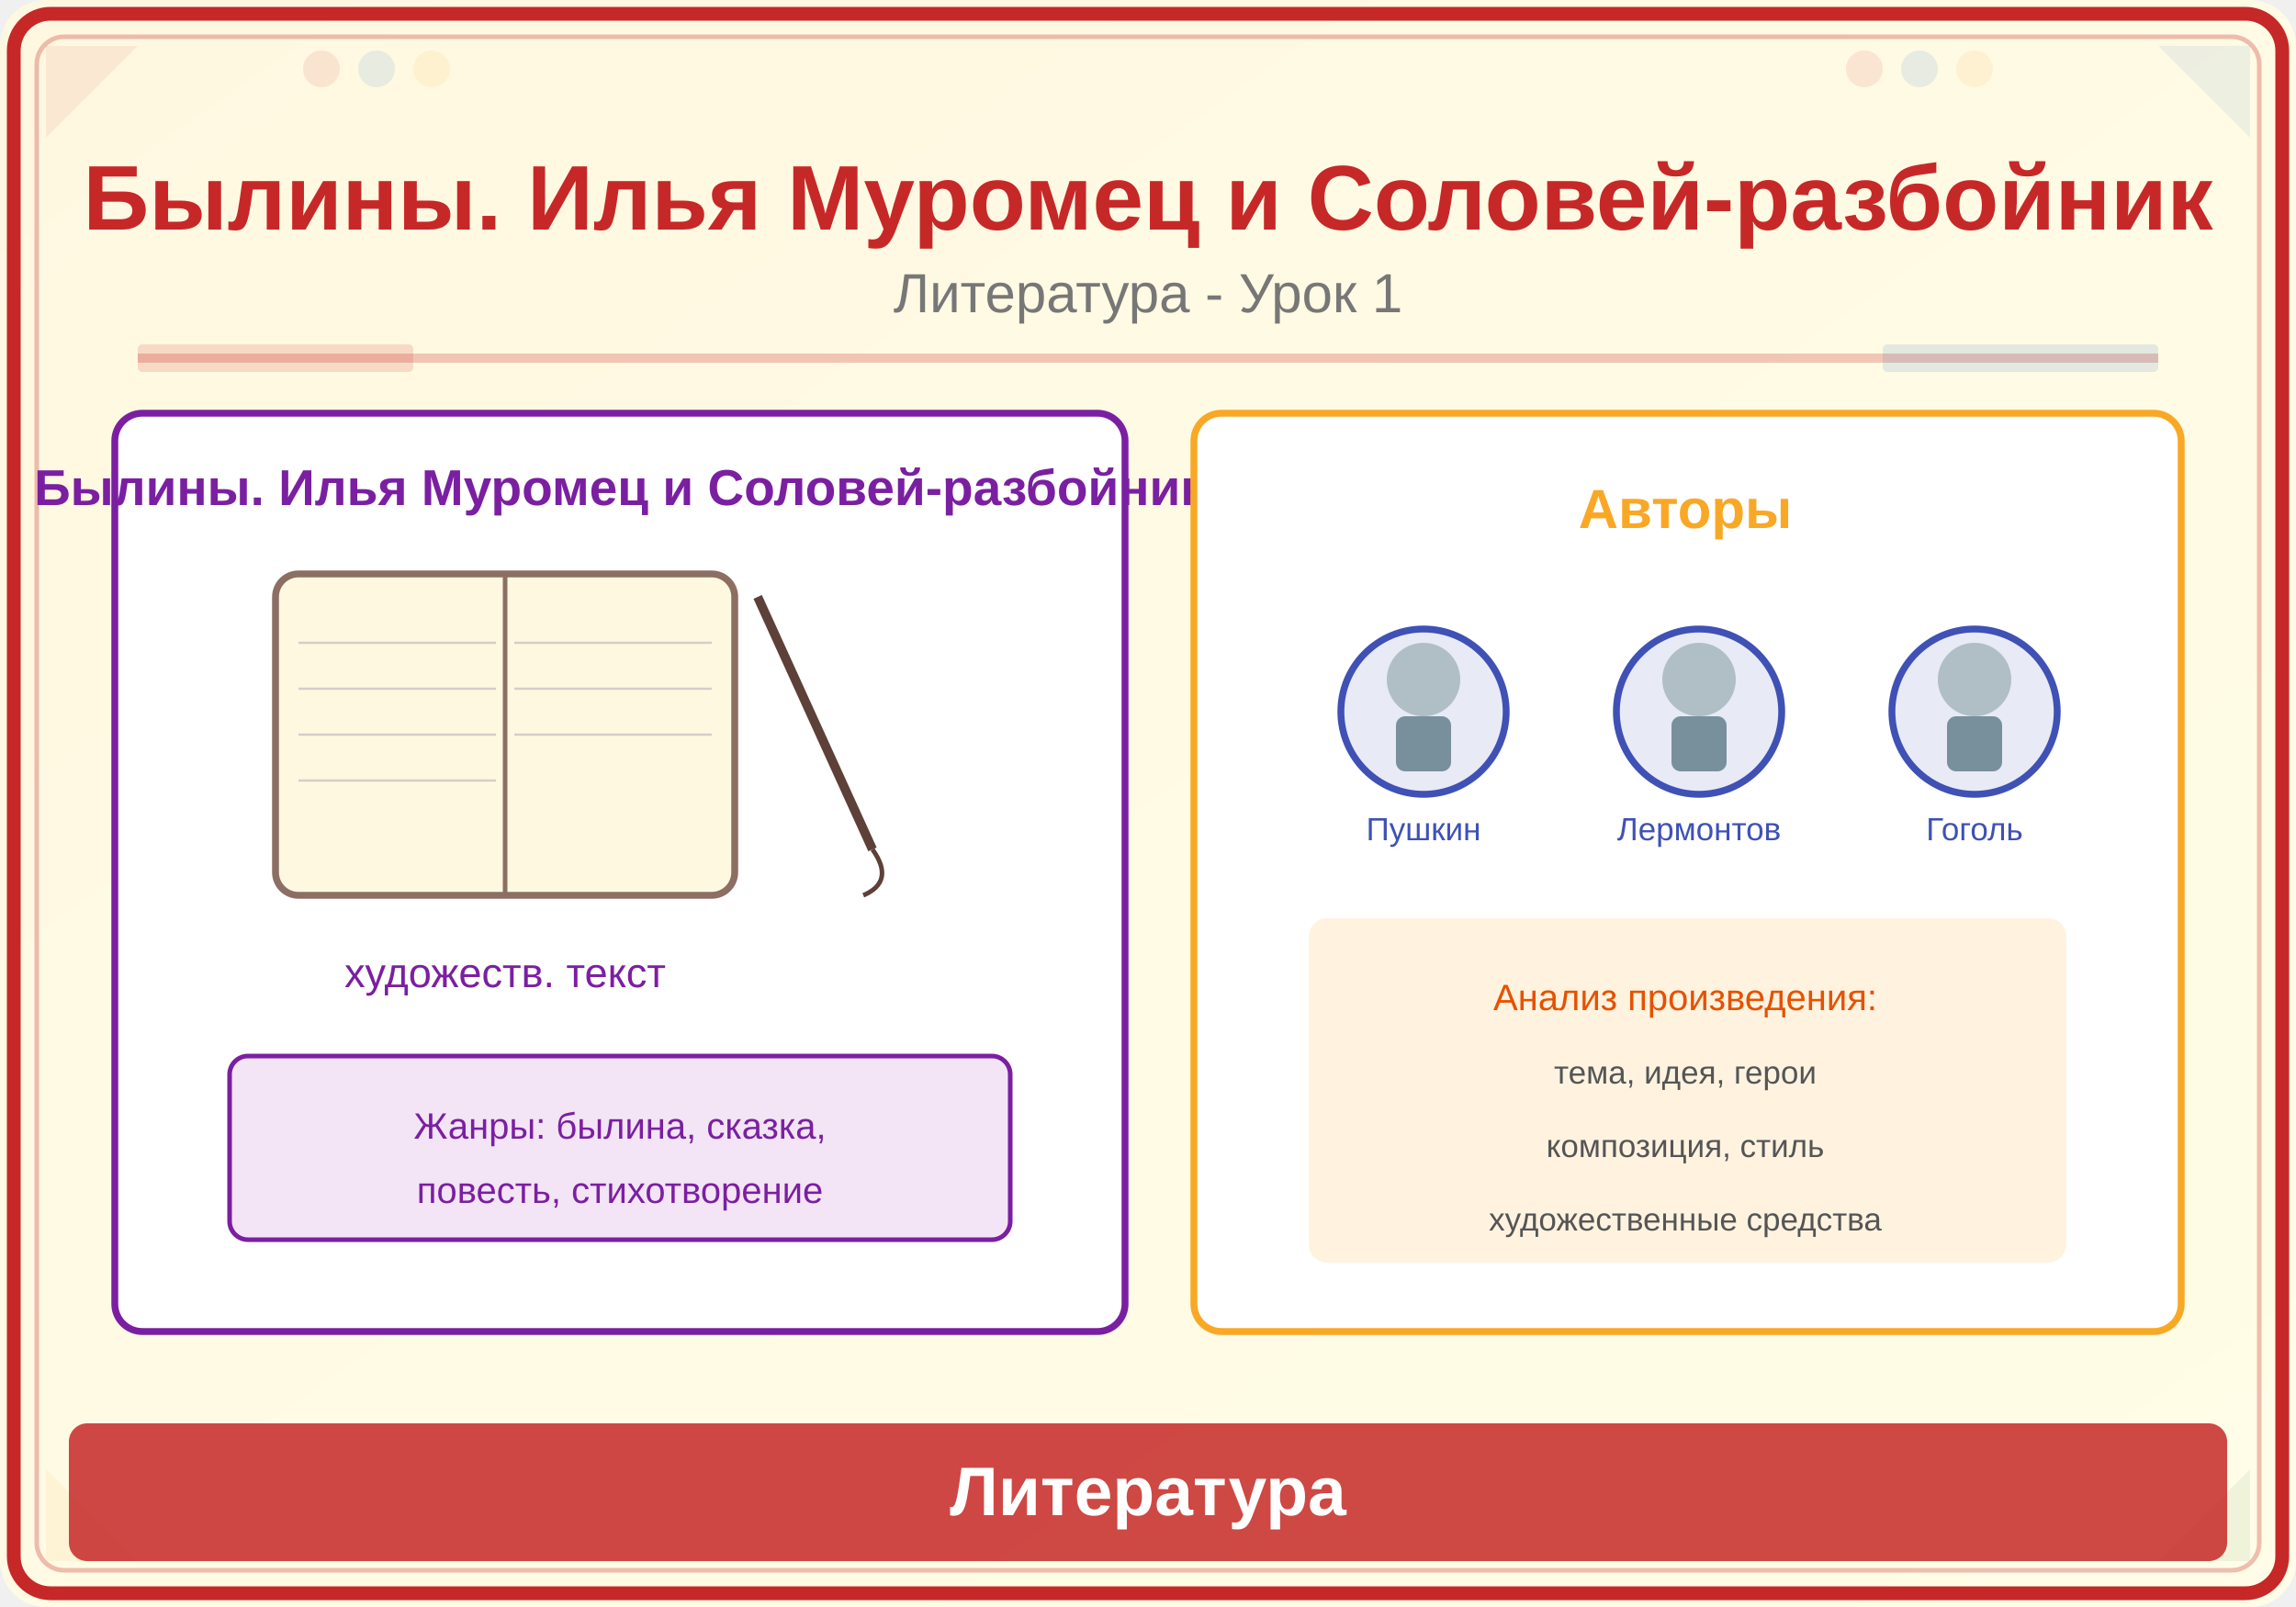
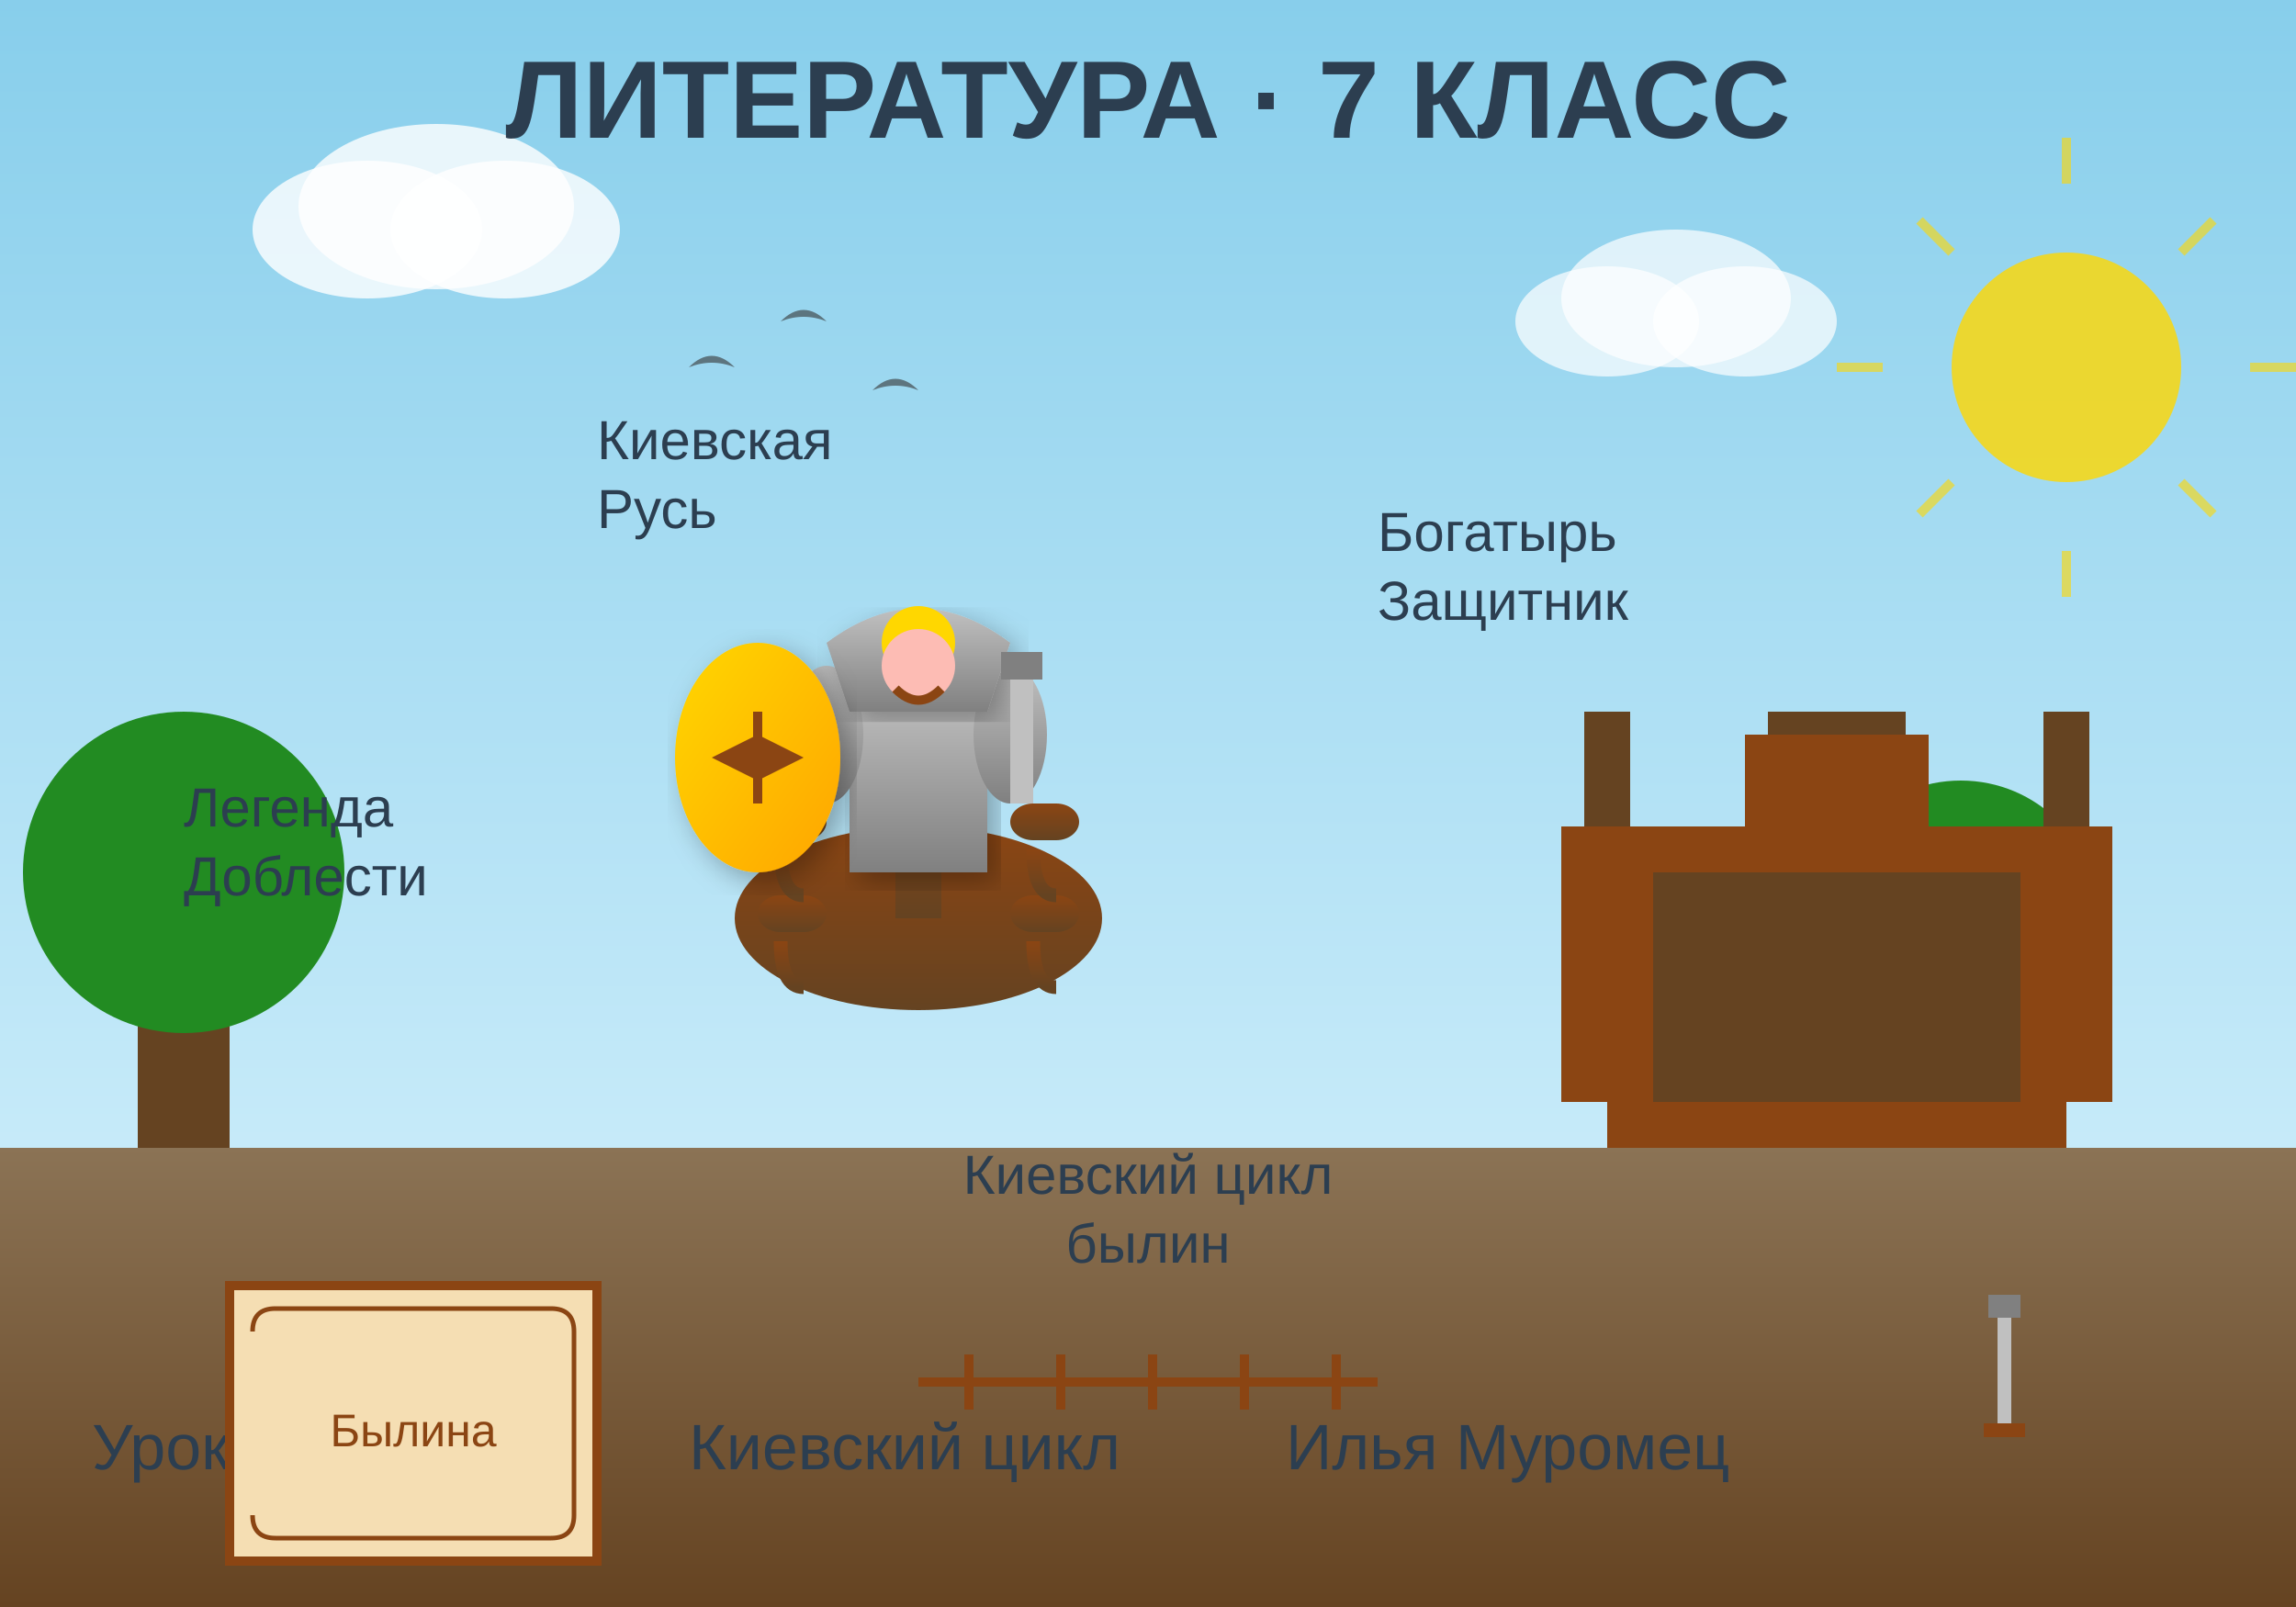
<svg xmlns="http://www.w3.org/2000/svg" viewBox="0 0 500 350">
  <defs>
-     <linearGradient id="bg" x1="0" y1="0" x2="1" y2="1">
-       <stop offset="0%" stop-color="#FFF8E1" />
-       <stop offset="100%" stop-color="#FFFDE7" />
+     <linearGradient id="skyGrad" x1="0%" y1="0%" x2="0%" y2="100%">
+       <stop offset="0%" style="stop-color:#87CEEB;stop-opacity:1" />
+       <stop offset="100%" style="stop-color:#E0F6FF;stop-opacity:1" />
    </linearGradient>
+     <linearGradient id="groundGrad" x1="0%" y1="0%" x2="0%" y2="100%">
+       <stop offset="0%" style="stop-color:#8B7355;stop-opacity:1" />
+       <stop offset="100%" style="stop-color:#654321;stop-opacity:1" />
+     </linearGradient>
+     <linearGradient id="horseGrad" x1="0%" y1="0%" x2="0%" y2="100%">
+       <stop offset="0%" style="stop-color:#8B4513;stop-opacity:1" />
+       <stop offset="100%" style="stop-color:#654321;stop-opacity:1" />
+     </linearGradient>
+     <linearGradient id="armorGrad" x1="0%" y1="0%" x2="0%" y2="100%">
+       <stop offset="0%" style="stop-color:#C0C0C0;stop-opacity:1" />
+       <stop offset="100%" style="stop-color:#808080;stop-opacity:1" />
+     </linearGradient>
+     <linearGradient id="shieldGrad" x1="0%" y1="0%" x2="100%" y2="100%">
+       <stop offset="0%" style="stop-color:#FFD700;stop-opacity:1" />
+       <stop offset="100%" style="stop-color:#FFA500;stop-opacity:1" />
+     </linearGradient>
+     <filter id="shadow">
+       <feDropShadow dx="2" dy="2" stdDeviation="3" flood-opacity="0.3" />
+     </filter>
  </defs>
-   <rect width="500" height="350" fill="url(#bg)" rx="10" />
-   <rect x="3" y="3" width="494" height="344" rx="8" fill="none" stroke="#C62828" stroke-width="3" />
-   <rect x="8" y="8" width="484" height="334" rx="6" fill="none" stroke="#C62828" stroke-width="1" opacity="0.3" />
-   <polygon points="10,10 30,10 10,30" fill="#C62828" opacity="0.08" />
-   <polygon points="490,10 470,10 490,30" fill="#1565C0" opacity="0.08" />
-   <polygon points="10,340 30,340 10,320" fill="#F9A825" opacity="0.08" />
-   <polygon points="490,340 470,340 490,320" fill="#2E7D32" opacity="0.08" />
-   <circle cx="70" cy="15" r="4" fill="#C62828" opacity="0.1" />
-   <circle cx="82" cy="15" r="4" fill="#1565C0" opacity="0.1" />
-   <circle cx="94" cy="15" r="4" fill="#F9A825" opacity="0.1" />
-   <circle cx="406" cy="15" r="4" fill="#C62828" opacity="0.1" />
-   <circle cx="418" cy="15" r="4" fill="#1565C0" opacity="0.1" />
-   <circle cx="430" cy="15" r="4" fill="#F9A825" opacity="0.1" />
-   <text x="250" y="50" font-family="Arial,sans-serif" font-size="20" font-weight="bold" fill="#C62828" text-anchor="middle">Былины. Илья Муромец и Соловей-разбойник</text>
-   <text x="250" y="68" font-family="Arial,sans-serif" font-size="12" fill="#777" text-anchor="middle">Литература - Урок 1</text>
-   <line x1="30" y1="78" x2="470" y2="78" stroke="#C62828" stroke-width="2" opacity="0.25" />
-   <rect x="30" y="75" width="60" height="6" fill="#C62828" opacity="0.15" rx="1" />
-   <rect x="410" y="75" width="60" height="6" fill="#1565C0" opacity="0.12" rx="1" />
-   <rect x="25" y="90" width="220" height="200" rx="6" fill="white" stroke="#7B1FA2" stroke-width="1.5" />
-   <text x="135" y="110" font-family="Arial,sans-serif" font-size="11" fill="#7B1FA2" text-anchor="middle" font-weight="bold">Былины. Илья Муромец и Соловей-разбойник</text>
-   <rect x="60" y="125" width="100" height="70" rx="5" fill="#FFF8E1" stroke="#8D6E63" stroke-width="1.5" />
-   <line x1="110" y1="125" x2="110" y2="195" stroke="#8D6E63" stroke-width="1" />
-   <line x1="65" y1="140" x2="108" y2="140" stroke="#D7CCC8" stroke-width="0.5" />
-   <line x1="65" y1="150" x2="108" y2="150" stroke="#D7CCC8" stroke-width="0.5" />
-   <line x1="65" y1="160" x2="108" y2="160" stroke="#D7CCC8" stroke-width="0.5" />
-   <line x1="65" y1="170" x2="108" y2="170" stroke="#D7CCC8" stroke-width="0.5" />
-   <line x1="112" y1="140" x2="155" y2="140" stroke="#D7CCC8" stroke-width="0.5" />
-   <line x1="112" y1="150" x2="155" y2="150" stroke="#D7CCC8" stroke-width="0.5" />
-   <line x1="112" y1="160" x2="155" y2="160" stroke="#D7CCC8" stroke-width="0.5" />
-   <line x1="165" y1="130" x2="190" y2="185" stroke="#5D4037" stroke-width="2" />
-   <path d="M190,185 Q195,192 188,195" stroke="#5D4037" stroke-width="1" fill="none" />
-   <text x="110" y="215" font-family="Arial,sans-serif" font-size="9" fill="#7B1FA2" text-anchor="middle">художеств. текст</text>
-   <rect x="50" y="230" width="170" height="40" rx="4" fill="#F3E5F5" stroke="#7B1FA2" stroke-width="1" />
-   <text x="135" y="248" font-family="Arial,sans-serif" font-size="8" fill="#7B1FA2" text-anchor="middle">Жанры: былина, сказка,</text>
-   <text x="135" y="262" font-family="Arial,sans-serif" font-size="8" fill="#7B1FA2" text-anchor="middle">повесть, стихотворение</text>
-   <rect x="260" y="90" width="215" height="200" rx="6" fill="white" stroke="#F9A825" stroke-width="1.5" />
-   <text x="367" y="115" font-family="Arial,sans-serif" font-size="12" fill="#F9A825" text-anchor="middle" font-weight="bold">Авторы</text>
-   <circle cx="310" cy="155" r="18" fill="#E8EAF6" stroke="#3F51B5" stroke-width="1.5" />
-   <circle cx="310" cy="148" r="8" fill="#B0BEC5" />
-   <rect x="304" y="156" width="12" height="12" rx="2" fill="#78909C" />
-   <text x="310" y="183" font-family="Arial,sans-serif" font-size="7" fill="#3F51B5" text-anchor="middle">Пушкин</text>
-   <circle cx="370" cy="155" r="18" fill="#E8EAF6" stroke="#3F51B5" stroke-width="1.5" />
-   <circle cx="370" cy="148" r="8" fill="#B0BEC5" />
-   <rect x="364" y="156" width="12" height="12" rx="2" fill="#78909C" />
-   <text x="370" y="183" font-family="Arial,sans-serif" font-size="7" fill="#3F51B5" text-anchor="middle">Лермонтов</text>
-   <circle cx="430" cy="155" r="18" fill="#E8EAF6" stroke="#3F51B5" stroke-width="1.5" />
-   <circle cx="430" cy="148" r="8" fill="#B0BEC5" />
-   <rect x="424" y="156" width="12" height="12" rx="2" fill="#78909C" />
-   <text x="430" y="183" font-family="Arial,sans-serif" font-size="7" fill="#3F51B5" text-anchor="middle">Гоголь</text>
-   <rect x="285" y="200" width="165" height="75" rx="4" fill="#FFF3E0" />
-   <text x="367" y="220" font-family="Arial,sans-serif" font-size="8" fill="#E65100" text-anchor="middle">Анализ произведения:</text>
-   <text x="367" y="236" font-family="Arial,sans-serif" font-size="7" fill="#555" text-anchor="middle">тема, идея, герои</text>
-   <text x="367" y="252" font-family="Arial,sans-serif" font-size="7" fill="#555" text-anchor="middle">композиция, стиль</text>
-   <text x="367" y="268" font-family="Arial,sans-serif" font-size="7" fill="#555" text-anchor="middle">художественные средства</text>
-   <rect x="15" y="310" width="470" height="30" rx="4" fill="#C62828" opacity="0.85" />
-   <text x="250" y="330" font-family="Arial,sans-serif" font-size="15" text-anchor="middle" fill="white" font-weight="bold">Литература</text>
+   <rect width="500" height="350" fill="url(#skyGrad)" />
+   <ellipse cx="80" cy="50" rx="25" ry="15" fill="white" opacity="0.8" />
+   <ellipse cx="95" cy="45" rx="30" ry="18" fill="white" opacity="0.8" />
+   <ellipse cx="110" cy="50" rx="25" ry="15" fill="white" opacity="0.8" />
+   <ellipse cx="350" cy="70" rx="20" ry="12" fill="white" opacity="0.7" />
+   <ellipse cx="365" cy="65" rx="25" ry="15" fill="white" opacity="0.7" />
+   <ellipse cx="380" cy="70" rx="20" ry="12" fill="white" opacity="0.7" />
+   <rect x="0" y="250" width="500" height="100" fill="url(#groundGrad)" />
+   <g id="tree1">
+     <rect x="30" y="200" width="20" height="50" fill="#654321" />
+     <circle cx="40" cy="190" r="35" fill="#228B22" />
+   </g>
+   <g id="tree2">
+     <rect x="420" y="210" width="15" height="40" fill="#654321" />
+     <circle cx="427" cy="200" r="30" fill="#228B22" />
+   </g>
+   <g id="illya" transform="translate(200, 150)">
+     <g id="horse">
+       <ellipse cx="0" cy="50" rx="40" ry="20" fill="url(#horseGrad)" />
+       <rect x="-5" y="20" width="10" height="30" fill="url(#horseGrad)" />
+       <rect x="-35" y="45" rx="5" ry="5" width="15" height="8" fill="url(#horseGrad)" />
+       <rect x="20" y="45" rx="5" ry="5" width="15" height="8" fill="url(#horseGrad)" />
+       <rect x="-35" y="25" rx="5" ry="5" width="15" height="8" fill="url(#horseGrad)" />
+       <rect x="20" y="25" rx="5" ry="5" width="15" height="8" fill="url(#horseGrad)" />
+       <path d="M-30 55 Q-30 65 -25 65" stroke="url(#horseGrad)" stroke-width="3" fill="none" />
+       <path d="M25 55 Q25 65 30 65" stroke="url(#horseGrad)" stroke-width="3" fill="none" />
+       <path d="M-30 35 Q-30 45 -25 45" stroke="url(#horseGrad)" stroke-width="3" fill="none" />
+       <path d="M25 35 Q25 45 30 45" stroke="url(#horseGrad)" stroke-width="3" fill="none" />
+     </g>
+     <g id="warrior">
+       <rect x="-15" y="0" width="30" height="40" fill="url(#armorGrad)" filter="url(#shadow)" />
+       <ellipse cx="-20" cy="10" rx="8" ry="15" fill="url(#armorGrad)" />
+       <ellipse cx="20" cy="10" rx="8" ry="15" fill="url(#armorGrad)" />
+       <path d="M-20 -10 Q0 -25 20 -10 L15 5 L-15 5 Z" fill="url(#armorGrad)" filter="url(#shadow)" />
+       <circle cx="0" cy="-10" r="8" fill="#FFD700" />
+       <ellipse cx="-35" cy="15" rx="18" ry="25" fill="url(#shieldGrad)" filter="url(#shadow)" />
+       <path d="M-35 5 Q-35 15 -35 25 L-35 20 Q-35 15 -35 10" stroke="#8B4513" stroke-width="2" fill="none" />
+       <path d="M-35 20 L-45 15 L-35 10 L-25 15 Z" fill="#8B4513" />
+       <rect x="20" y="-5" width="5" height="30" fill="#C0C0C0" />
+       <rect x="18" y="-8" width="9" height="6" fill="#808080" />
+       <circle cx="0" cy="-5" r="8" fill="#FDBCB4" />
+       <path d="M-5 0 Q0 5 5 0" stroke="#8B4513" stroke-width="2" fill="none" />
+     </g>
+   </g>
+   <g id="kiev-castle" transform="translate(350, 180)">
+     <rect x="0" y="0" width="100" height="70" fill="#8B4513" />
+     <rect x="10" y="10" width="80" height="50" fill="#654321" />
+     <rect x="30" y="-20" width="40" height="20" fill="#8B4513" />
+     <rect x="35" y="-25" width="30" height="5" fill="#654321" />
+     <rect x="-10" y="0" width="20" height="60" fill="#8B4513" />
+     <rect x="90" y="0" width="20" height="60" fill="#8B4513" />
+     <rect x="-5" y="-25" width="10" height="25" fill="#654321" />
+     <rect x="95" y="-25" width="10" height="25" fill="#654321" />
+   </g>
+   <text x="250" y="30" text-anchor="middle" font-family="Arial, sans-serif" font-size="24" font-weight="bold" fill="#2C3E50">
+     ЛИТЕРАТУРА · 7 КЛАСС
+   </text>
+   <text x="20" y="320" font-family="Arial, sans-serif" font-size="14" fill="#2C3E50">Урок 1. Былины</text>
+   <text x="150" y="320" font-family="Arial, sans-serif" font-size="14" fill="#2C3E50">Киевский цикл</text>
+   <text x="280" y="320" font-family="Arial, sans-serif" font-size="14" fill="#2C3E50">Илья Муромец</text>
+   <g id="scroll" transform="translate(50, 280)">
+     <rect x="0" y="0" width="80" height="60" fill="#F5DEB3" stroke="#8B4513" stroke-width="2" />
+     <path d="M5 10 Q5 5 10 5 L70 5 Q75 5 75 10 L75 50 Q75 55 70 55 L10 55 Q5 55 5 50" fill="none" stroke="#8B4513" stroke-width="1" />
+     <text x="40" y="35" text-anchor="middle" font-family="Arial, sans-serif" font-size="10" fill="#8B4513">Былина</text>
+   </g>
+   <g id="sword-icon" transform="translate(420, 280)">
+     <rect x="15" y="5" width="3" height="25" fill="#C0C0C0" />
+     <rect x="13" y="2" width="7" height="5" fill="#808080" />
+     <rect x="12" y="30" width="9" height="3" fill="#8B4513" />
+   </g>
+   <g id="pattern" transform="translate(200, 300)">
+     <rect x="0" y="0" width="100" height="2" fill="#8B4513" />
+     <rect x="10" y="-5" width="2" height="12" fill="#8B4513" />
+     <rect x="30" y="-5" width="2" height="12" fill="#8B4513" />
+     <rect x="50" y="-5" width="2" height="12" fill="#8B4513" />
+     <rect x="70" y="-5" width="2" height="12" fill="#8B4513" />
+     <rect x="90" y="-5" width="2" height="12" fill="#8B4513" />
+   </g>
+   <text x="40" y="180" font-family="Arial, sans-serif" font-size="12" fill="#2C3E50">Легенда</text>
+   <text x="40" y="195" font-family="Arial, sans-serif" font-size="12" fill="#2C3E50">Доблести</text>
+   <text x="300" y="120" font-family="Arial, sans-serif" font-size="12" fill="#2C3E50">Богатырь</text>
+   <text x="300" y="135" font-family="Arial, sans-serif" font-size="12" fill="#2C3E50">Защитник</text>
+   <text x="130" y="100" font-family="Arial, sans-serif" font-size="12" fill="#2C3E50">Киевская</text>
+   <text x="130" y="115" font-family="Arial, sans-serif" font-size="12" fill="#2C3E50">Русь</text>
+   <circle cx="450" cy="80" r="25" fill="#FFD700" opacity="0.8" />
+   <g stroke="#FFD700" stroke-width="2" opacity="0.6">
+     <line x1="450" y1="40" x2="450" y2="30" />
+     <line x1="450" y1="130" x2="450" y2="120" />
+     <line x1="410" y1="80" x2="400" y2="80" />
+     <line x1="500" y1="80" x2="490" y2="80" />
+     <line x1="425" y1="55" x2="418" y2="48" />
+     <line x1="475" y1="105" x2="482" y2="112" />
+     <line x1="425" y1="105" x2="418" y2="112" />
+     <line x1="475" y1="55" x2="482" y2="48" />
+   </g>
+   <g fill="#333" opacity="0.6">
+     <path d="M150 80 Q155 75 160 80 Q155 78 150 80" />
+     <path d="M170 70 Q175 65 180 70 Q175 68 170 70" />
+     <path d="M190 85 Q195 80 200 85 Q195 83 190 85" />
+   </g>
+   <text x="250" y="260" text-anchor="middle" font-family="Arial, sans-serif" font-size="12" fill="#2C3E50">Киевский цикл</text>
+   <text x="250" y="275" text-anchor="middle" font-family="Arial, sans-serif" font-size="12" fill="#2C3E50">былин</text>
</svg>
